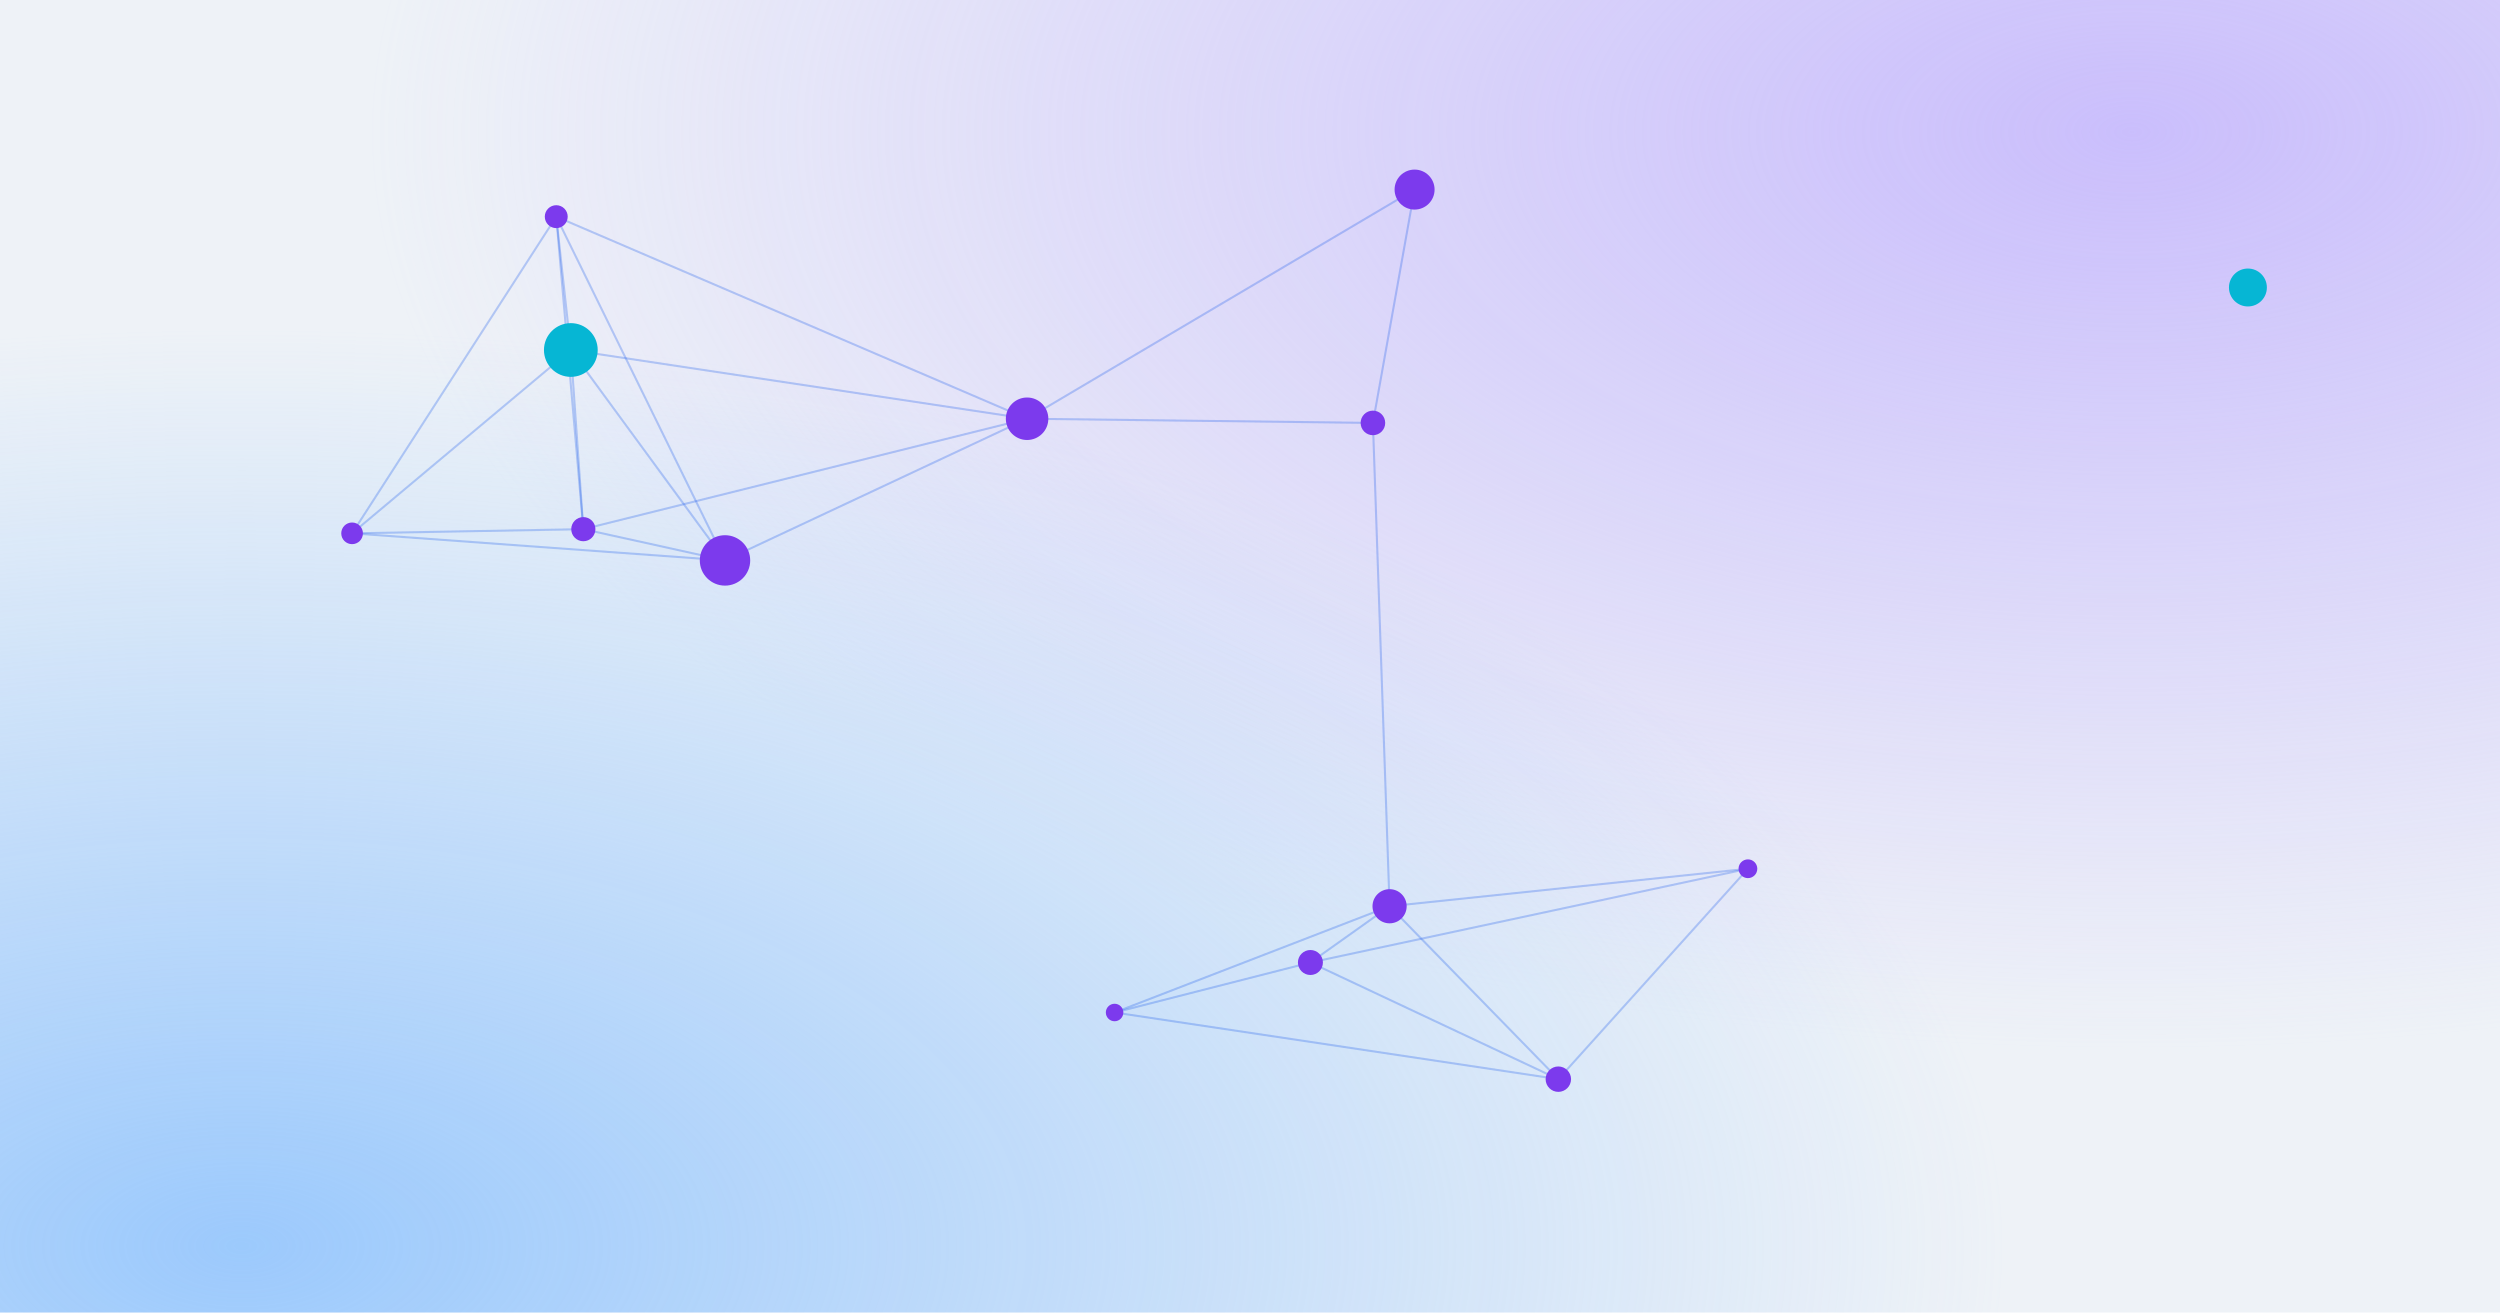
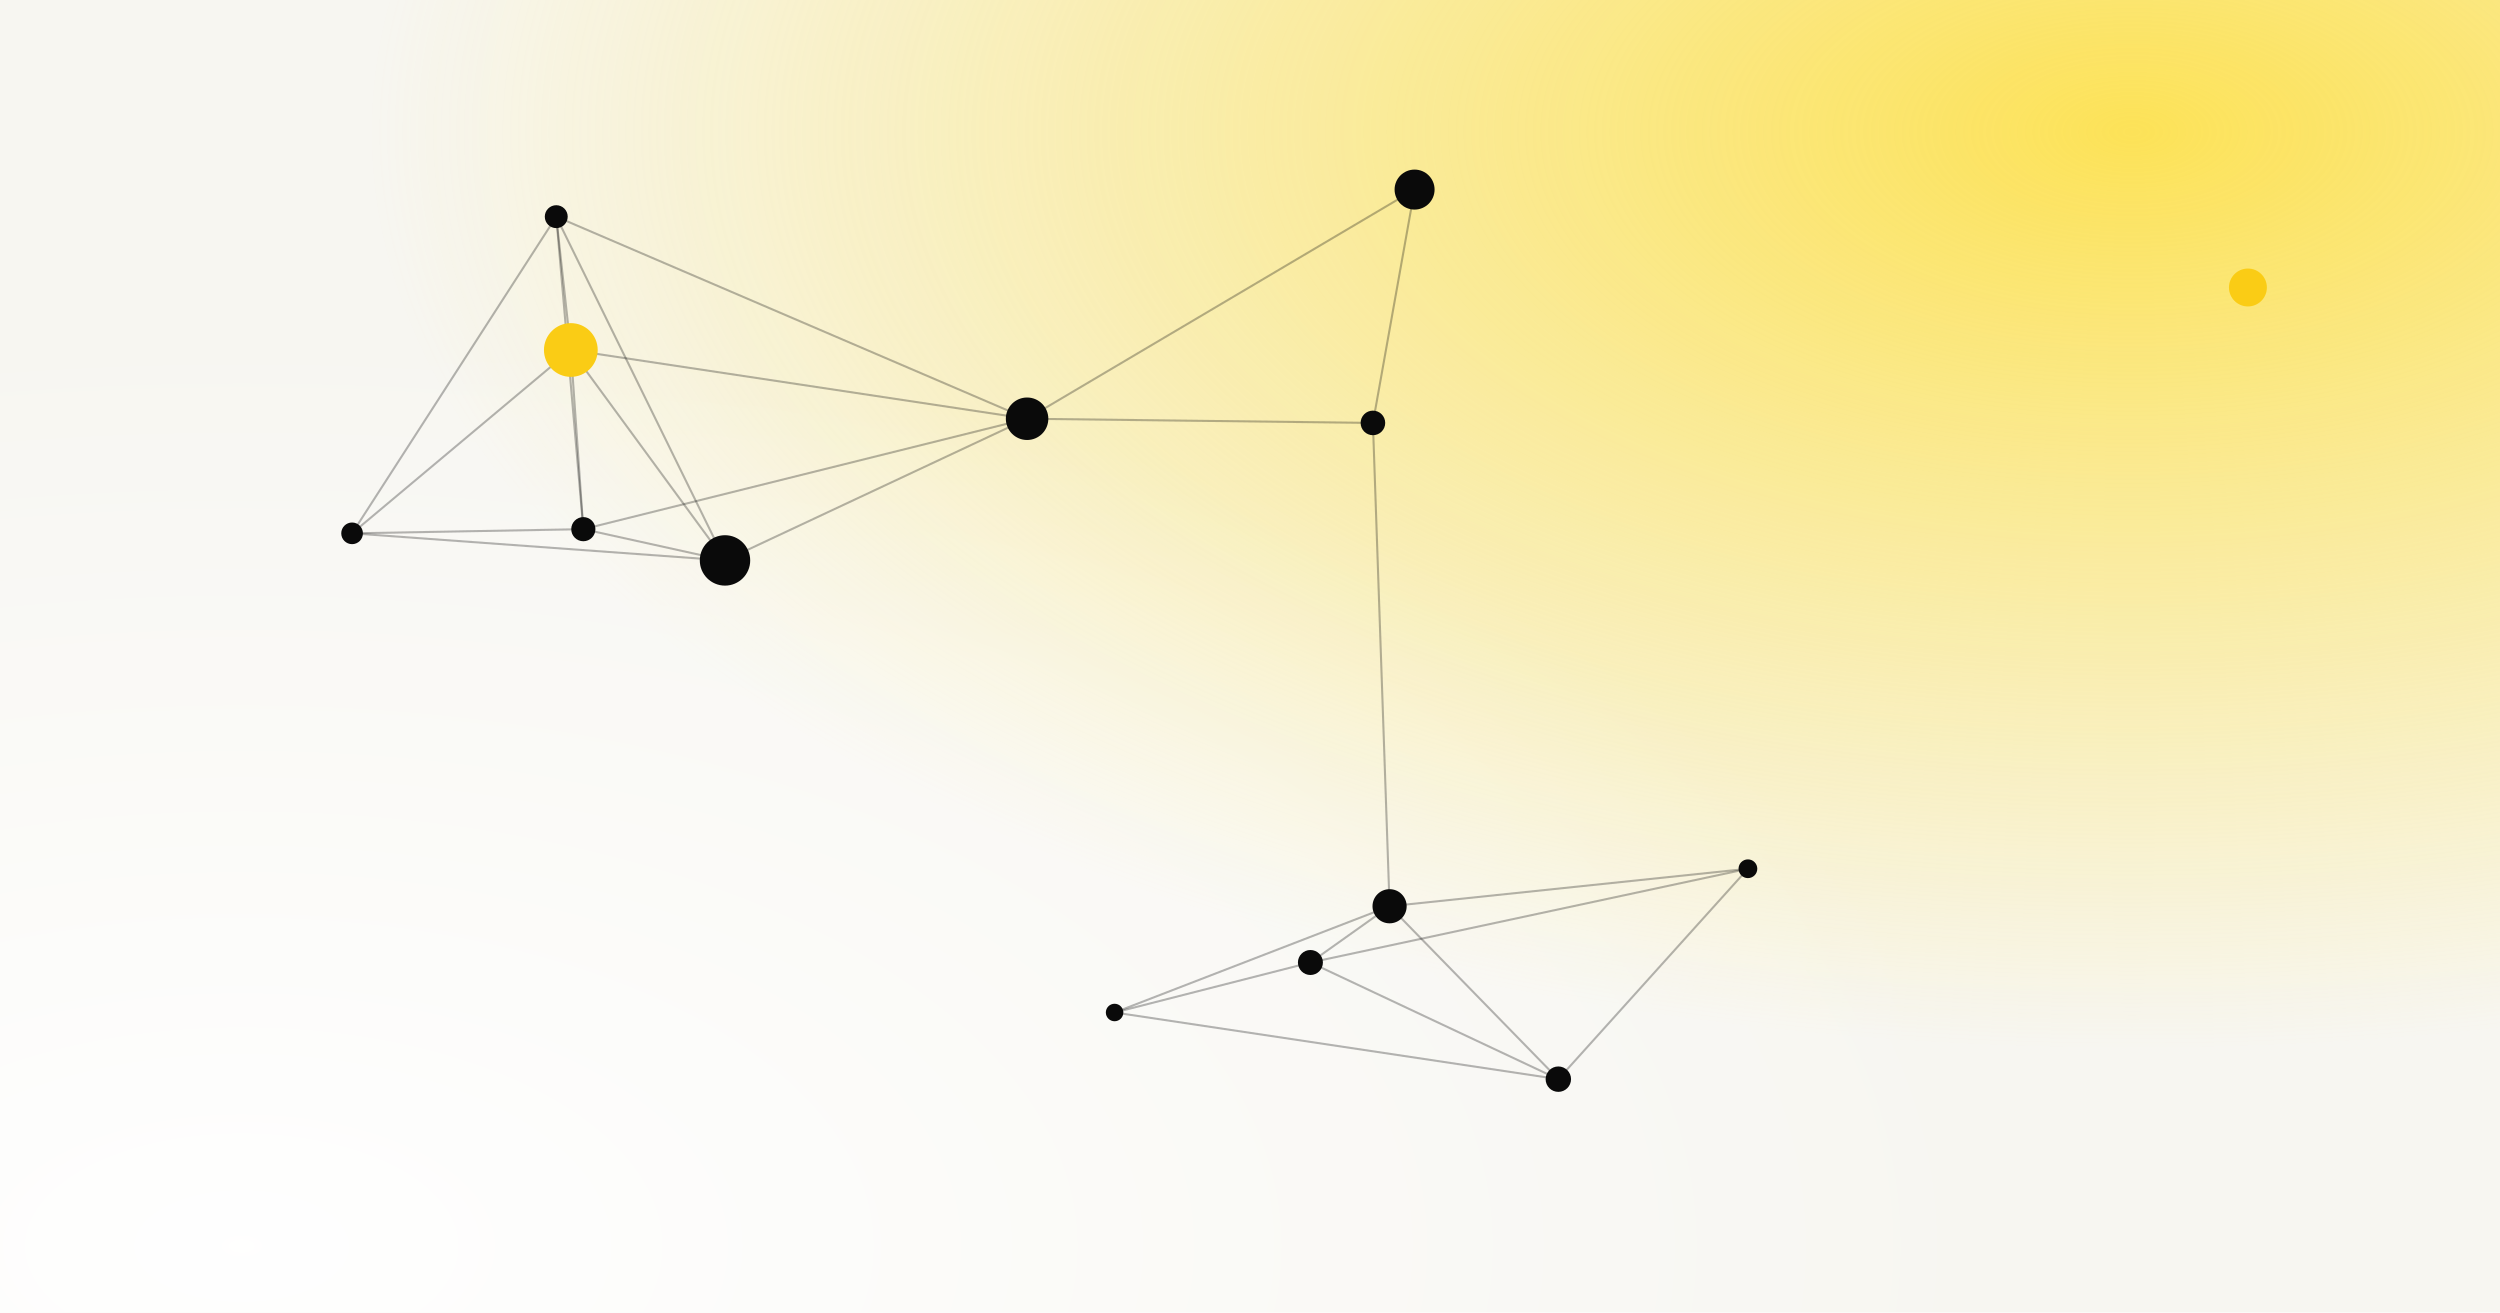
<svg xmlns="http://www.w3.org/2000/svg" viewBox="0 0 1200 630" width="1200" height="630">
  <defs>
    <radialGradient id="a" cx="85%" cy="10%" r="70%">
-       <stop offset="0" stop-color="#c4b5fd" stop-opacity=".85" />
-       <stop offset="1" stop-color="#c4b5fd" stop-opacity="0" />
+       <stop offset="0" stop-color="#fde047" stop-opacity=".9" />
+       <stop offset="1" stop-color="#fde047" stop-opacity="0" />
    </radialGradient>
    <radialGradient id="b" cx="10%" cy="95%" r="70%">
-       <stop offset="0" stop-color="#93c5fd" stop-opacity=".9" />
-       <stop offset="1" stop-color="#93c5fd" stop-opacity="0" />
+       <stop offset="0" stop-color="#ffffff" stop-opacity=".95" />
+       <stop offset="1" stop-color="#ffffff" stop-opacity="0" />
    </radialGradient>
  </defs>
-   <rect width="1200" height="630" fill="#eef2f7" />
+   <rect width="1200" height="630" fill="#f7f6f1" />
  <rect width="1200" height="630" fill="url(#a)" />
  <rect width="1200" height="630" fill="url(#b)" />
-   <line x1="535" y1="486" x2="629" y2="462" stroke="#2563eb" stroke-opacity=".30" />
-   <line x1="535" y1="486" x2="748" y2="518" stroke="#2563eb" stroke-opacity=".30" />
-   <line x1="535" y1="486" x2="667" y2="435" stroke="#2563eb" stroke-opacity=".30" />
-   <line x1="348" y1="269" x2="267" y2="104" stroke="#2563eb" stroke-opacity=".30" />
-   <line x1="348" y1="269" x2="169" y2="256" stroke="#2563eb" stroke-opacity=".30" />
-   <line x1="348" y1="269" x2="280" y2="254" stroke="#2563eb" stroke-opacity=".30" />
-   <line x1="348" y1="269" x2="274" y2="168" stroke="#2563eb" stroke-opacity=".30" />
-   <line x1="348" y1="269" x2="493" y2="201" stroke="#2563eb" stroke-opacity=".30" />
-   <line x1="267" y1="104" x2="169" y2="256" stroke="#2563eb" stroke-opacity=".30" />
-   <line x1="267" y1="104" x2="280" y2="254" stroke="#2563eb" stroke-opacity=".30" />
-   <line x1="267" y1="104" x2="274" y2="168" stroke="#2563eb" stroke-opacity=".30" />
-   <line x1="267" y1="104" x2="493" y2="201" stroke="#2563eb" stroke-opacity=".30" />
-   <line x1="169" y1="256" x2="280" y2="254" stroke="#2563eb" stroke-opacity=".30" />
-   <line x1="169" y1="256" x2="274" y2="168" stroke="#2563eb" stroke-opacity=".30" />
-   <line x1="629" y1="462" x2="748" y2="518" stroke="#2563eb" stroke-opacity=".30" />
-   <line x1="629" y1="462" x2="667" y2="435" stroke="#2563eb" stroke-opacity=".30" />
-   <line x1="629" y1="462" x2="839" y2="417" stroke="#2563eb" stroke-opacity=".30" />
-   <line x1="748" y1="518" x2="667" y2="435" stroke="#2563eb" stroke-opacity=".30" />
-   <line x1="748" y1="518" x2="839" y2="417" stroke="#2563eb" stroke-opacity=".30" />
-   <line x1="659" y1="203" x2="667" y2="435" stroke="#2563eb" stroke-opacity=".30" />
-   <line x1="659" y1="203" x2="679" y2="91" stroke="#2563eb" stroke-opacity=".30" />
-   <line x1="659" y1="203" x2="493" y2="201" stroke="#2563eb" stroke-opacity=".30" />
-   <line x1="667" y1="435" x2="839" y2="417" stroke="#2563eb" stroke-opacity=".30" />
-   <line x1="280" y1="254" x2="274" y2="168" stroke="#2563eb" stroke-opacity=".30" />
-   <line x1="280" y1="254" x2="493" y2="201" stroke="#2563eb" stroke-opacity=".30" />
-   <line x1="274" y1="168" x2="493" y2="201" stroke="#2563eb" stroke-opacity=".30" />
-   <line x1="679" y1="91" x2="493" y2="201" stroke="#2563eb" stroke-opacity=".30" />
-   <circle cx="535" cy="486" r="4.2" fill="#7c3aed" />
-   <circle cx="348" cy="269" r="12.1" fill="#7c3aed" />
-   <circle cx="267" cy="104" r="5.5" fill="#7c3aed" />
-   <circle cx="169" cy="256" r="5.2" fill="#7c3aed" />
-   <circle cx="629" cy="462" r="6.0" fill="#7c3aed" />
-   <circle cx="748" cy="518" r="6.1" fill="#7c3aed" />
-   <circle cx="659" cy="203" r="5.9" fill="#7c3aed" />
-   <circle cx="667" cy="435" r="8.2" fill="#7c3aed" />
-   <circle cx="280" cy="254" r="5.8" fill="#7c3aed" />
-   <circle cx="274" cy="168" r="12.9" fill="#06b6d4" />
-   <circle cx="679" cy="91" r="9.6" fill="#7c3aed" />
-   <circle cx="839" cy="417" r="4.5" fill="#7c3aed" />
-   <circle cx="493" cy="201" r="10.2" fill="#7c3aed" />
-   <circle cx="1079" cy="138" r="9.1" fill="#06b6d4" />
+   <line x1="535" y1="486" x2="629" y2="462" stroke="#0a0a0a" stroke-opacity=".30" />
+   <line x1="535" y1="486" x2="748" y2="518" stroke="#0a0a0a" stroke-opacity=".30" />
+   <line x1="535" y1="486" x2="667" y2="435" stroke="#0a0a0a" stroke-opacity=".30" />
+   <line x1="348" y1="269" x2="267" y2="104" stroke="#0a0a0a" stroke-opacity=".30" />
+   <line x1="348" y1="269" x2="169" y2="256" stroke="#0a0a0a" stroke-opacity=".30" />
+   <line x1="348" y1="269" x2="280" y2="254" stroke="#0a0a0a" stroke-opacity=".30" />
+   <line x1="348" y1="269" x2="274" y2="168" stroke="#0a0a0a" stroke-opacity=".30" />
+   <line x1="348" y1="269" x2="493" y2="201" stroke="#0a0a0a" stroke-opacity=".30" />
+   <line x1="267" y1="104" x2="169" y2="256" stroke="#0a0a0a" stroke-opacity=".30" />
+   <line x1="267" y1="104" x2="280" y2="254" stroke="#0a0a0a" stroke-opacity=".30" />
+   <line x1="267" y1="104" x2="274" y2="168" stroke="#0a0a0a" stroke-opacity=".30" />
+   <line x1="267" y1="104" x2="493" y2="201" stroke="#0a0a0a" stroke-opacity=".30" />
+   <line x1="169" y1="256" x2="280" y2="254" stroke="#0a0a0a" stroke-opacity=".30" />
+   <line x1="169" y1="256" x2="274" y2="168" stroke="#0a0a0a" stroke-opacity=".30" />
+   <line x1="629" y1="462" x2="748" y2="518" stroke="#0a0a0a" stroke-opacity=".30" />
+   <line x1="629" y1="462" x2="667" y2="435" stroke="#0a0a0a" stroke-opacity=".30" />
+   <line x1="629" y1="462" x2="839" y2="417" stroke="#0a0a0a" stroke-opacity=".30" />
+   <line x1="748" y1="518" x2="667" y2="435" stroke="#0a0a0a" stroke-opacity=".30" />
+   <line x1="748" y1="518" x2="839" y2="417" stroke="#0a0a0a" stroke-opacity=".30" />
+   <line x1="659" y1="203" x2="667" y2="435" stroke="#0a0a0a" stroke-opacity=".30" />
+   <line x1="659" y1="203" x2="679" y2="91" stroke="#0a0a0a" stroke-opacity=".30" />
+   <line x1="659" y1="203" x2="493" y2="201" stroke="#0a0a0a" stroke-opacity=".30" />
+   <line x1="667" y1="435" x2="839" y2="417" stroke="#0a0a0a" stroke-opacity=".30" />
+   <line x1="280" y1="254" x2="274" y2="168" stroke="#0a0a0a" stroke-opacity=".30" />
+   <line x1="280" y1="254" x2="493" y2="201" stroke="#0a0a0a" stroke-opacity=".30" />
+   <line x1="274" y1="168" x2="493" y2="201" stroke="#0a0a0a" stroke-opacity=".30" />
+   <line x1="679" y1="91" x2="493" y2="201" stroke="#0a0a0a" stroke-opacity=".30" />
+   <circle cx="535" cy="486" r="4.2" fill="#0a0a0a" />
+   <circle cx="348" cy="269" r="12.1" fill="#0a0a0a" />
+   <circle cx="267" cy="104" r="5.5" fill="#0a0a0a" />
+   <circle cx="169" cy="256" r="5.2" fill="#0a0a0a" />
+   <circle cx="629" cy="462" r="6.0" fill="#0a0a0a" />
+   <circle cx="748" cy="518" r="6.1" fill="#0a0a0a" />
+   <circle cx="659" cy="203" r="5.9" fill="#0a0a0a" />
+   <circle cx="667" cy="435" r="8.2" fill="#0a0a0a" />
+   <circle cx="280" cy="254" r="5.8" fill="#0a0a0a" />
+   <circle cx="274" cy="168" r="12.9" fill="#facc15" />
+   <circle cx="679" cy="91" r="9.6" fill="#0a0a0a" />
+   <circle cx="839" cy="417" r="4.5" fill="#0a0a0a" />
+   <circle cx="493" cy="201" r="10.2" fill="#0a0a0a" />
+   <circle cx="1079" cy="138" r="9.1" fill="#facc15" />
</svg>
